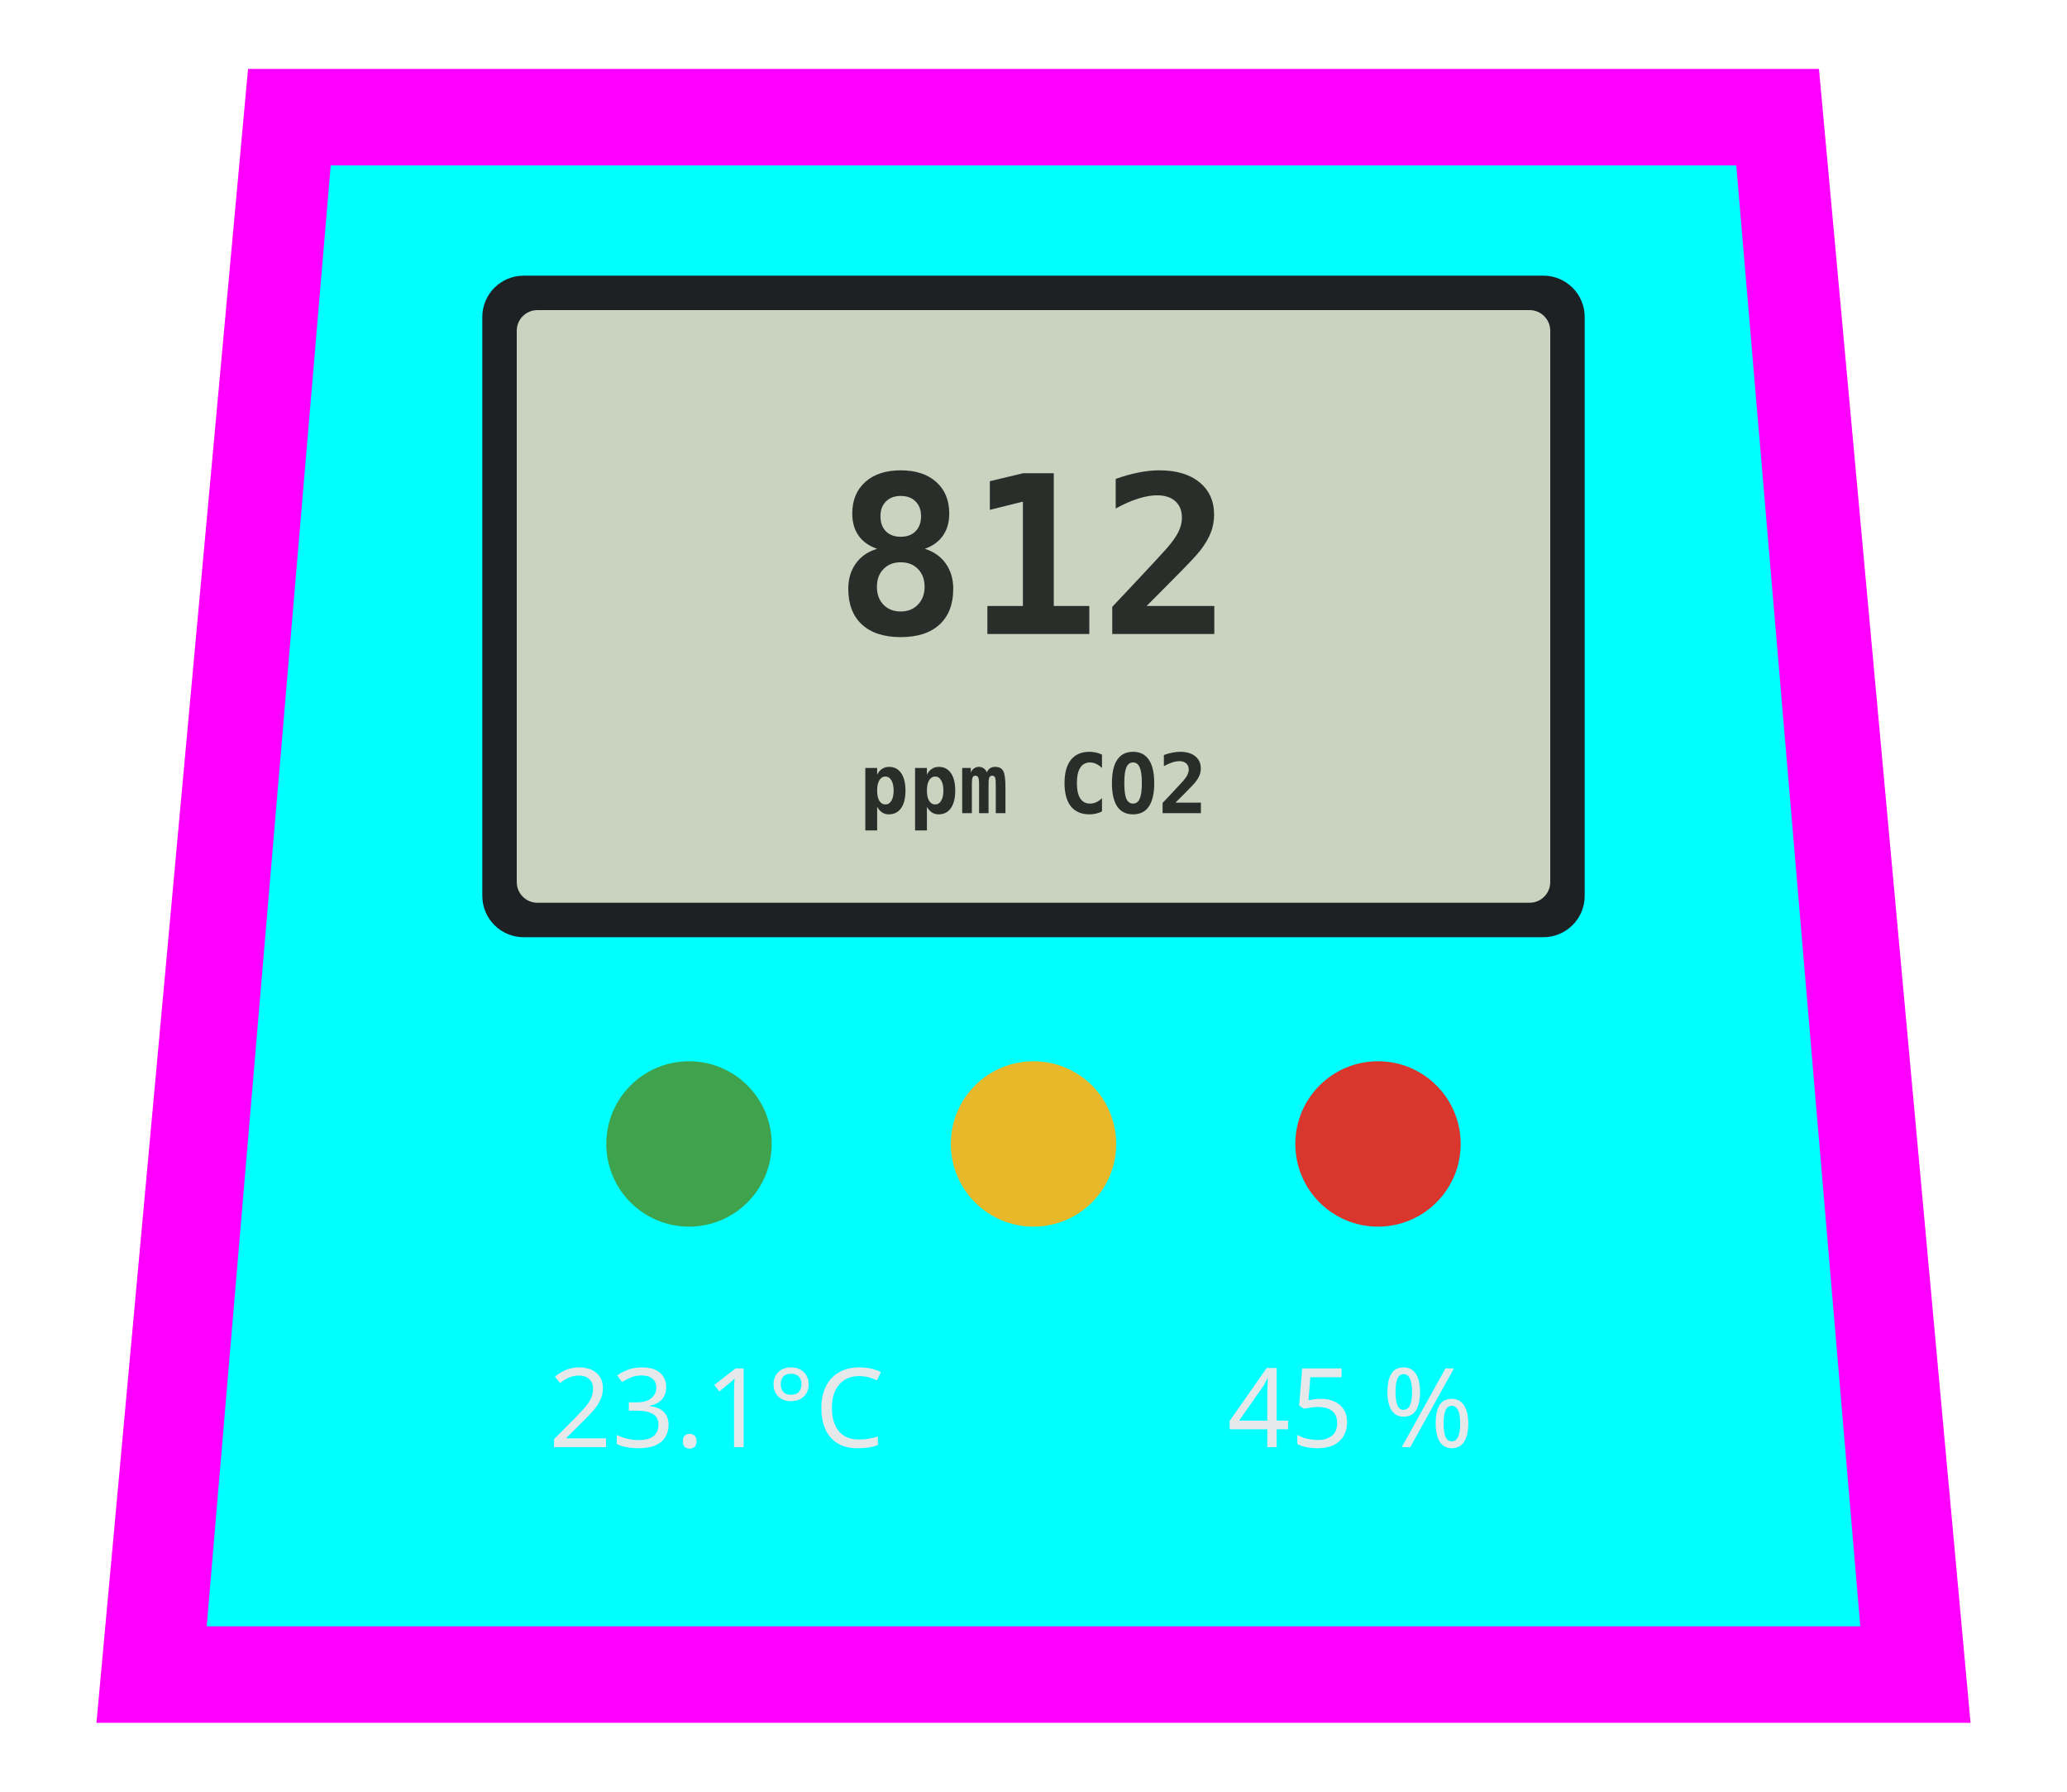
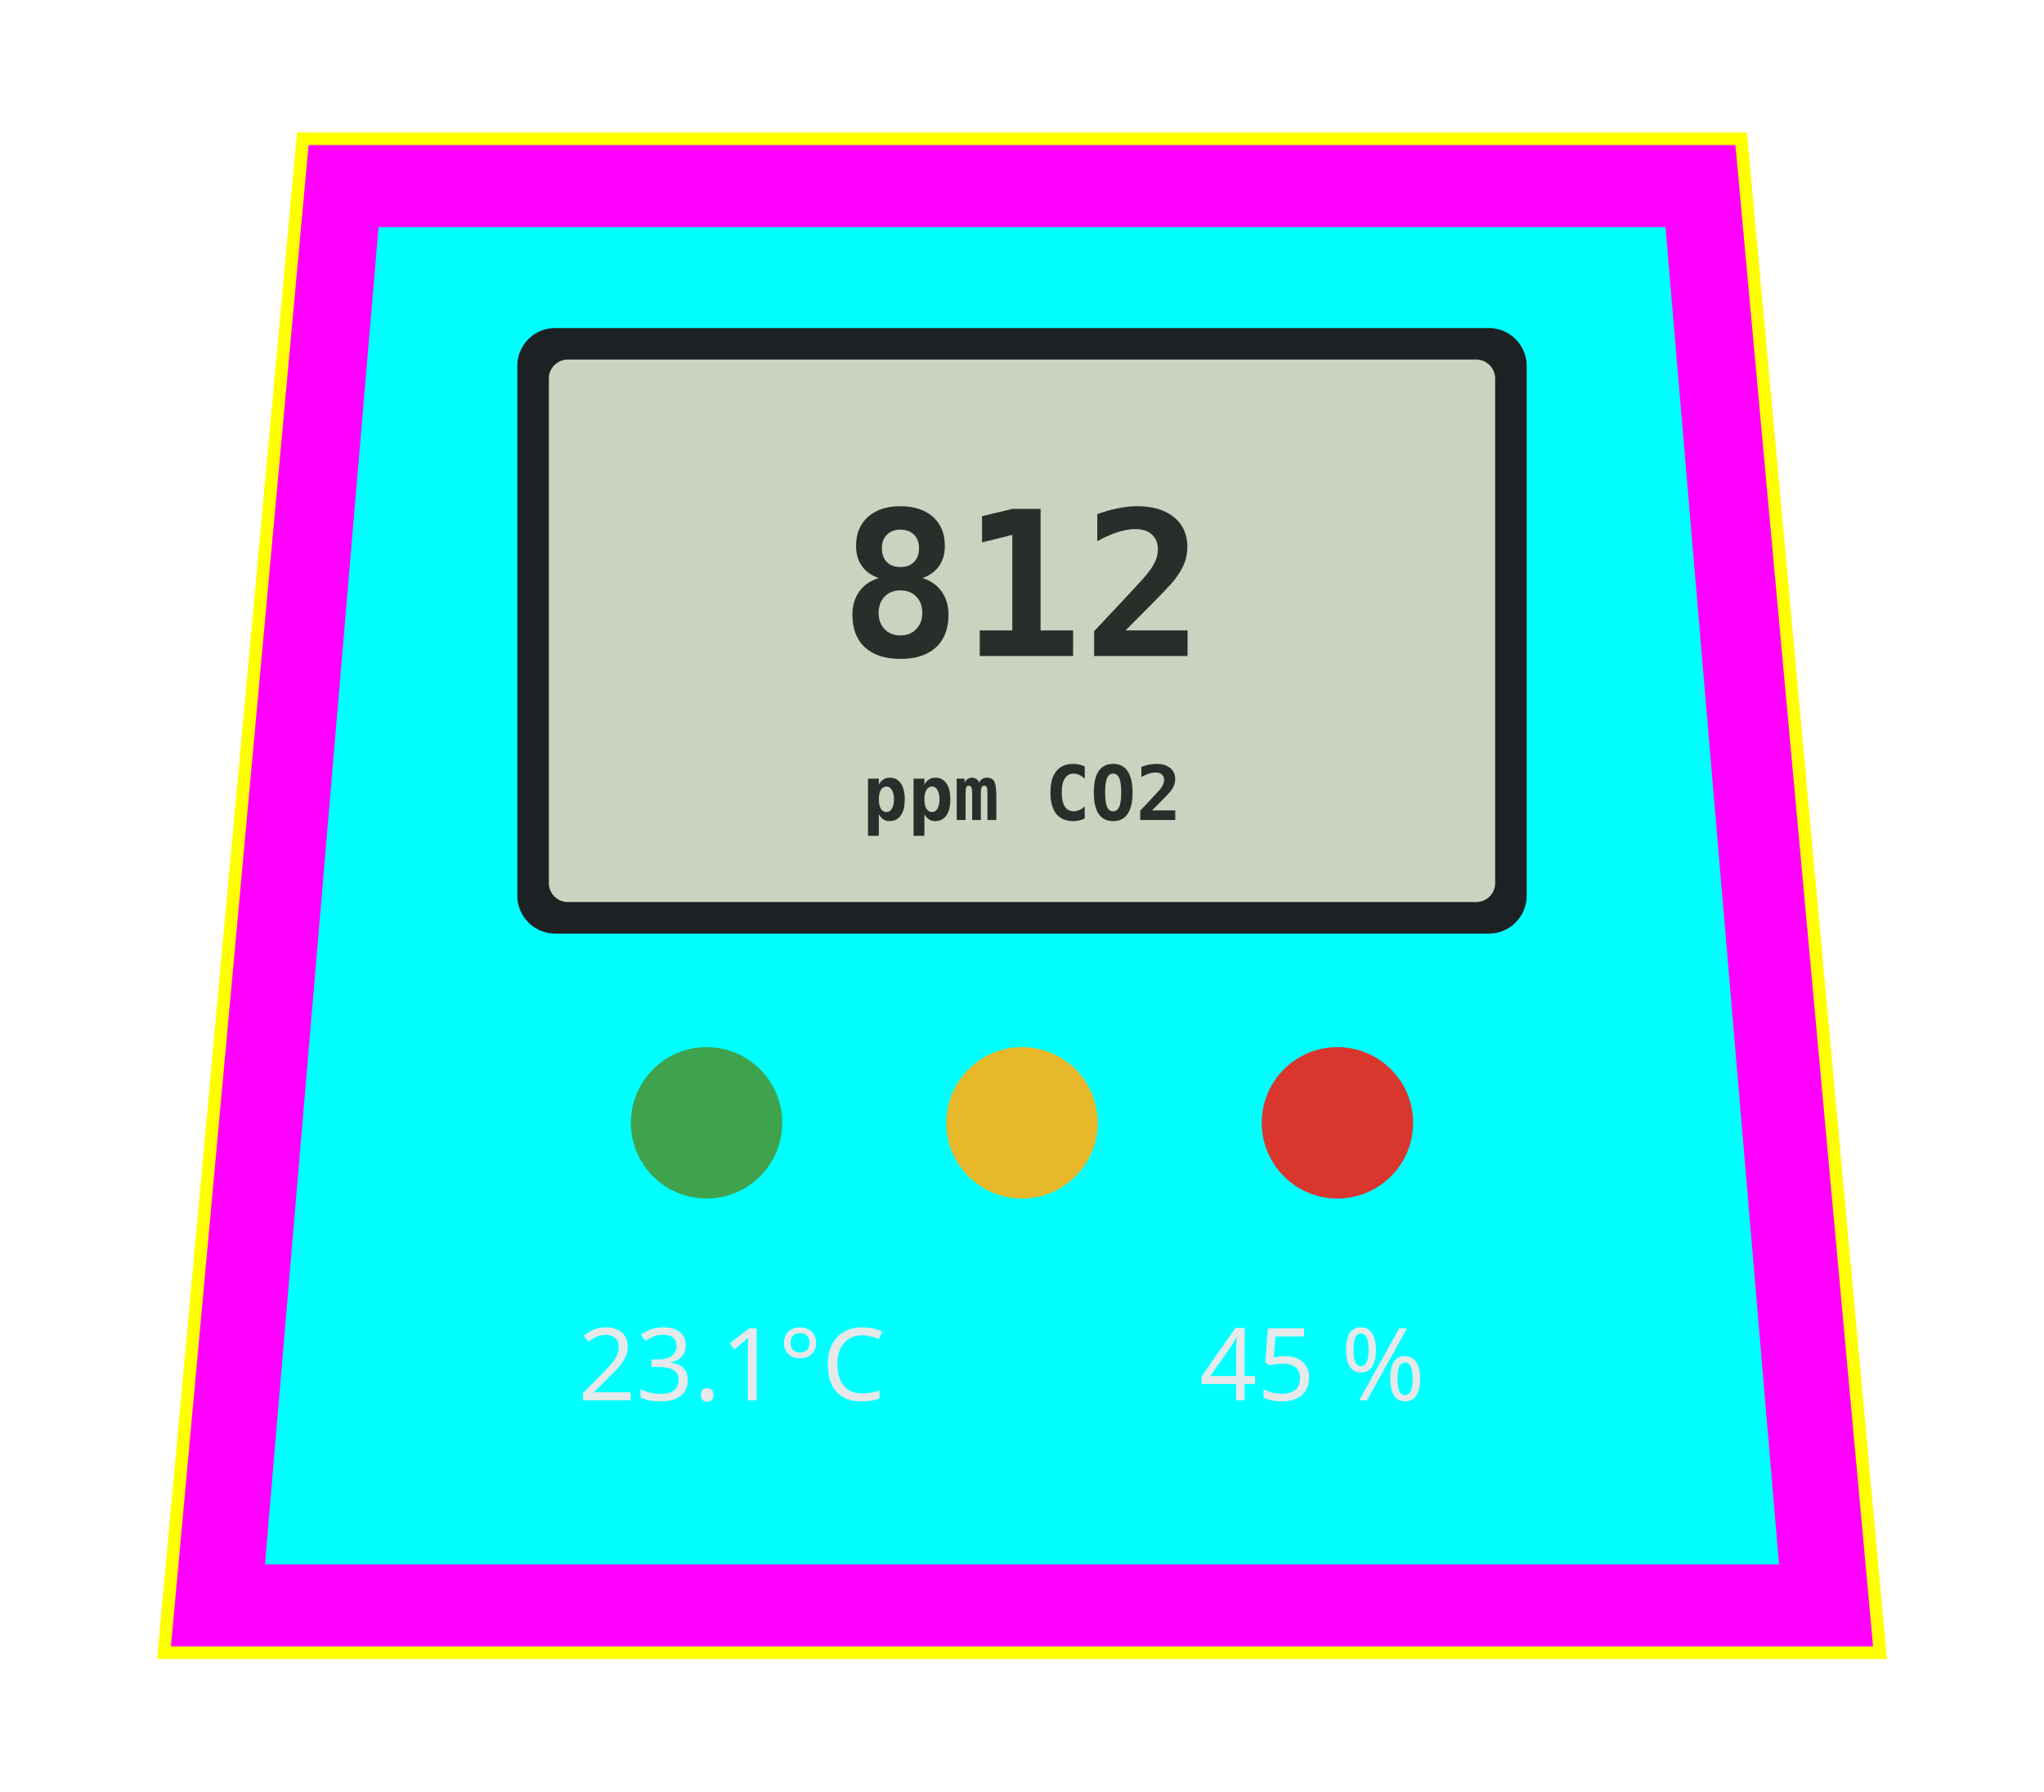
- <svg xmlns="http://www.w3.org/2000/svg" viewBox="0 0 300 260" width="300" height="260">
+ <svg xmlns="http://www.w3.org/2000/svg" viewBox="-12 -12 324 284" width="324" height="284">
  <style>
    .primary { fill: #FF00FF; }
    .secondary { fill: #00FFFF; }
    .lcd { fill: #C9D3C0; }
    .lcdtext { fill: #2A2E2A; font-weight: bold; font-size: 30px; font-family: monospace; }
    .light { fill: #E6E8EA; }
    .key { fill: #8A9096; }
    .dark { fill: #1E2124; }
    .bezel { fill: #2B2E32; }
    .line { fill: none; stroke: #E6E8EA; stroke-width: 4; stroke-linecap: round; stroke-linejoin: round; }
    .dline { fill: none; stroke: #1E2124; stroke-width: 4; stroke-linecap: round; stroke-linejoin: round; }
    .label { fill: #E6E8EA; font-size: 10px; font-family: sans-serif; text-anchor: middle; }
  </style>
-   <path class="primary" d="M14 250 L36 10 H264 L286 250 Z" />
+   <path class="primary" stroke="#FFFF00" stroke-width="2" vector-effect="non-scaling-stroke" d="M14 250 L36 10 H264 L286 250 Z" />
  <path class="secondary" d="M30 236 L48 24 H252 L270 236 Z" />
  <rect class="dark" x="70" y="40" width="160" height="96" rx="6" />
  <rect class="lcd" x="75" y="45" width="150" height="86" rx="3" />
  <text class="lcdtext" x="150" y="92" text-anchor="middle" style="font-weight:bold;font-family:monospace;font-size:32px">812</text>
  <text class="lcdtext" x="150" y="118" text-anchor="middle" style="font-weight:bold;font-family:monospace;font-size:12px">ppm CO2</text>
  <circle cx="100" cy="166" r="12" fill="#3FA34D" />
  <circle cx="150" cy="166" r="12" fill="#E8B82B" />
  <circle cx="200" cy="166" r="12" fill="#D9372E" />
  <text class="label" x="104" y="210" style="font-family:sans-serif;font-size:16px">23.1°C</text>
  <text class="label" x="196" y="210" style="font-family:sans-serif;font-size:16px">45 %</text>
</svg>
